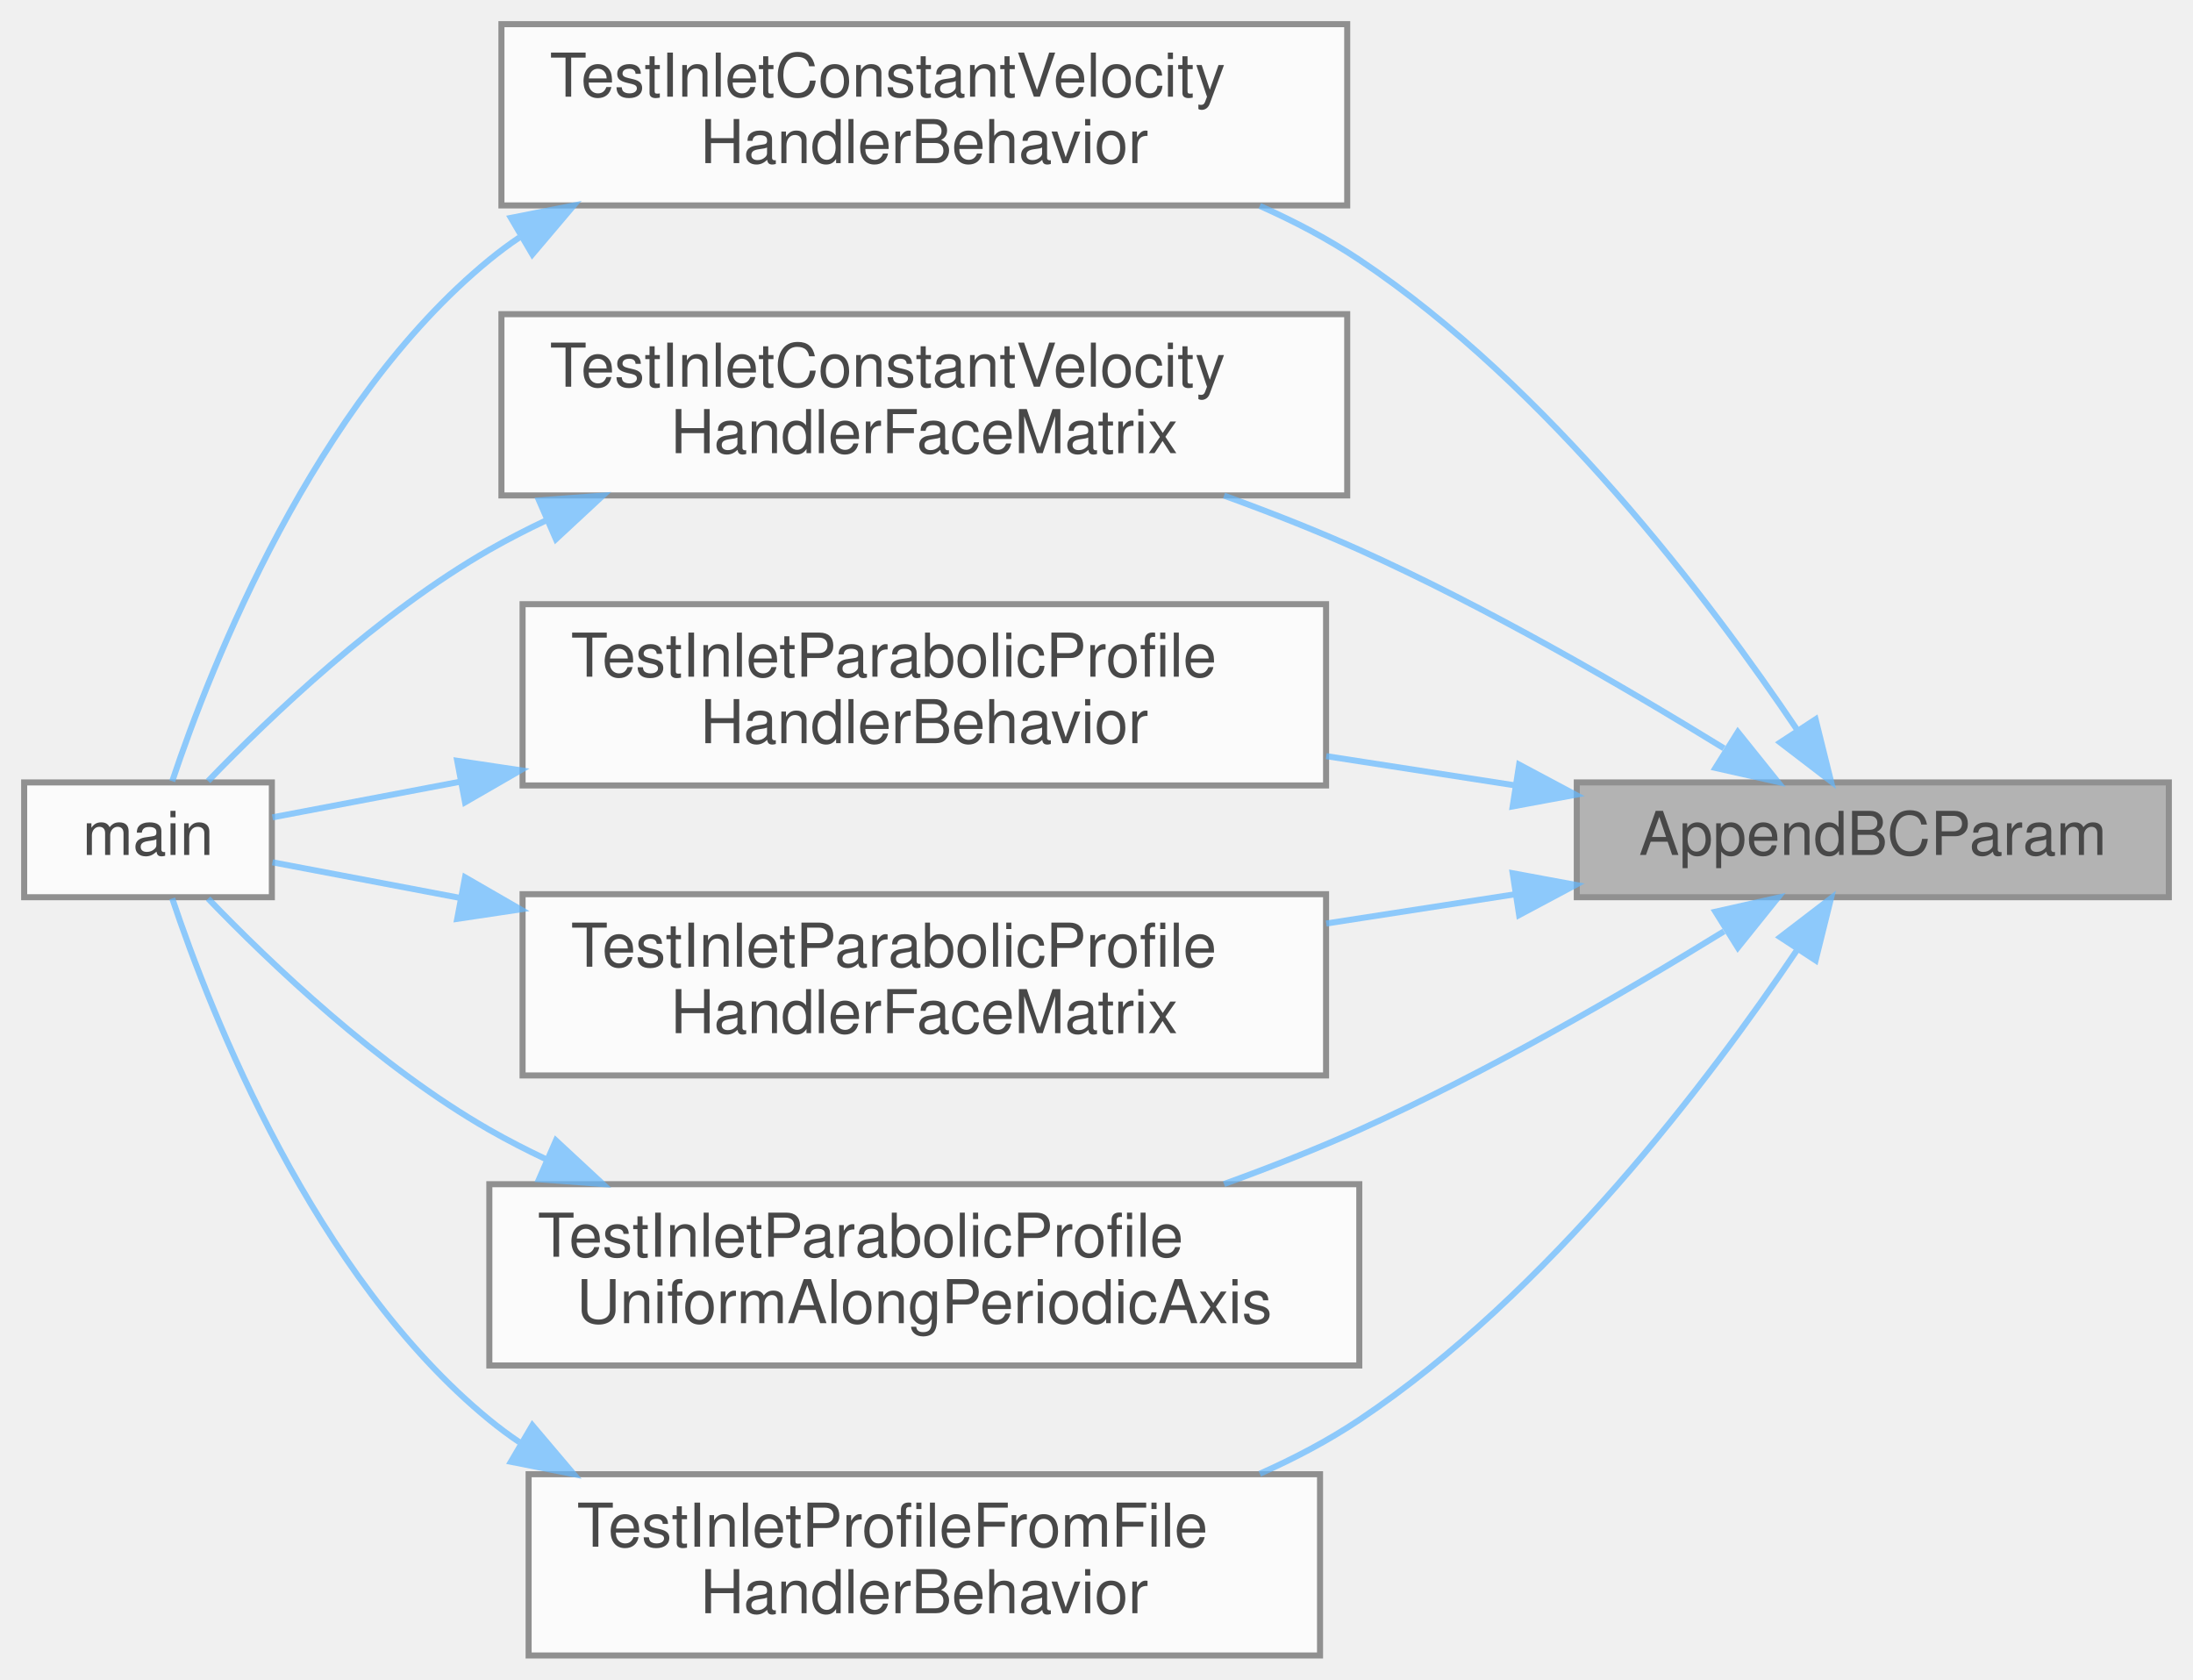
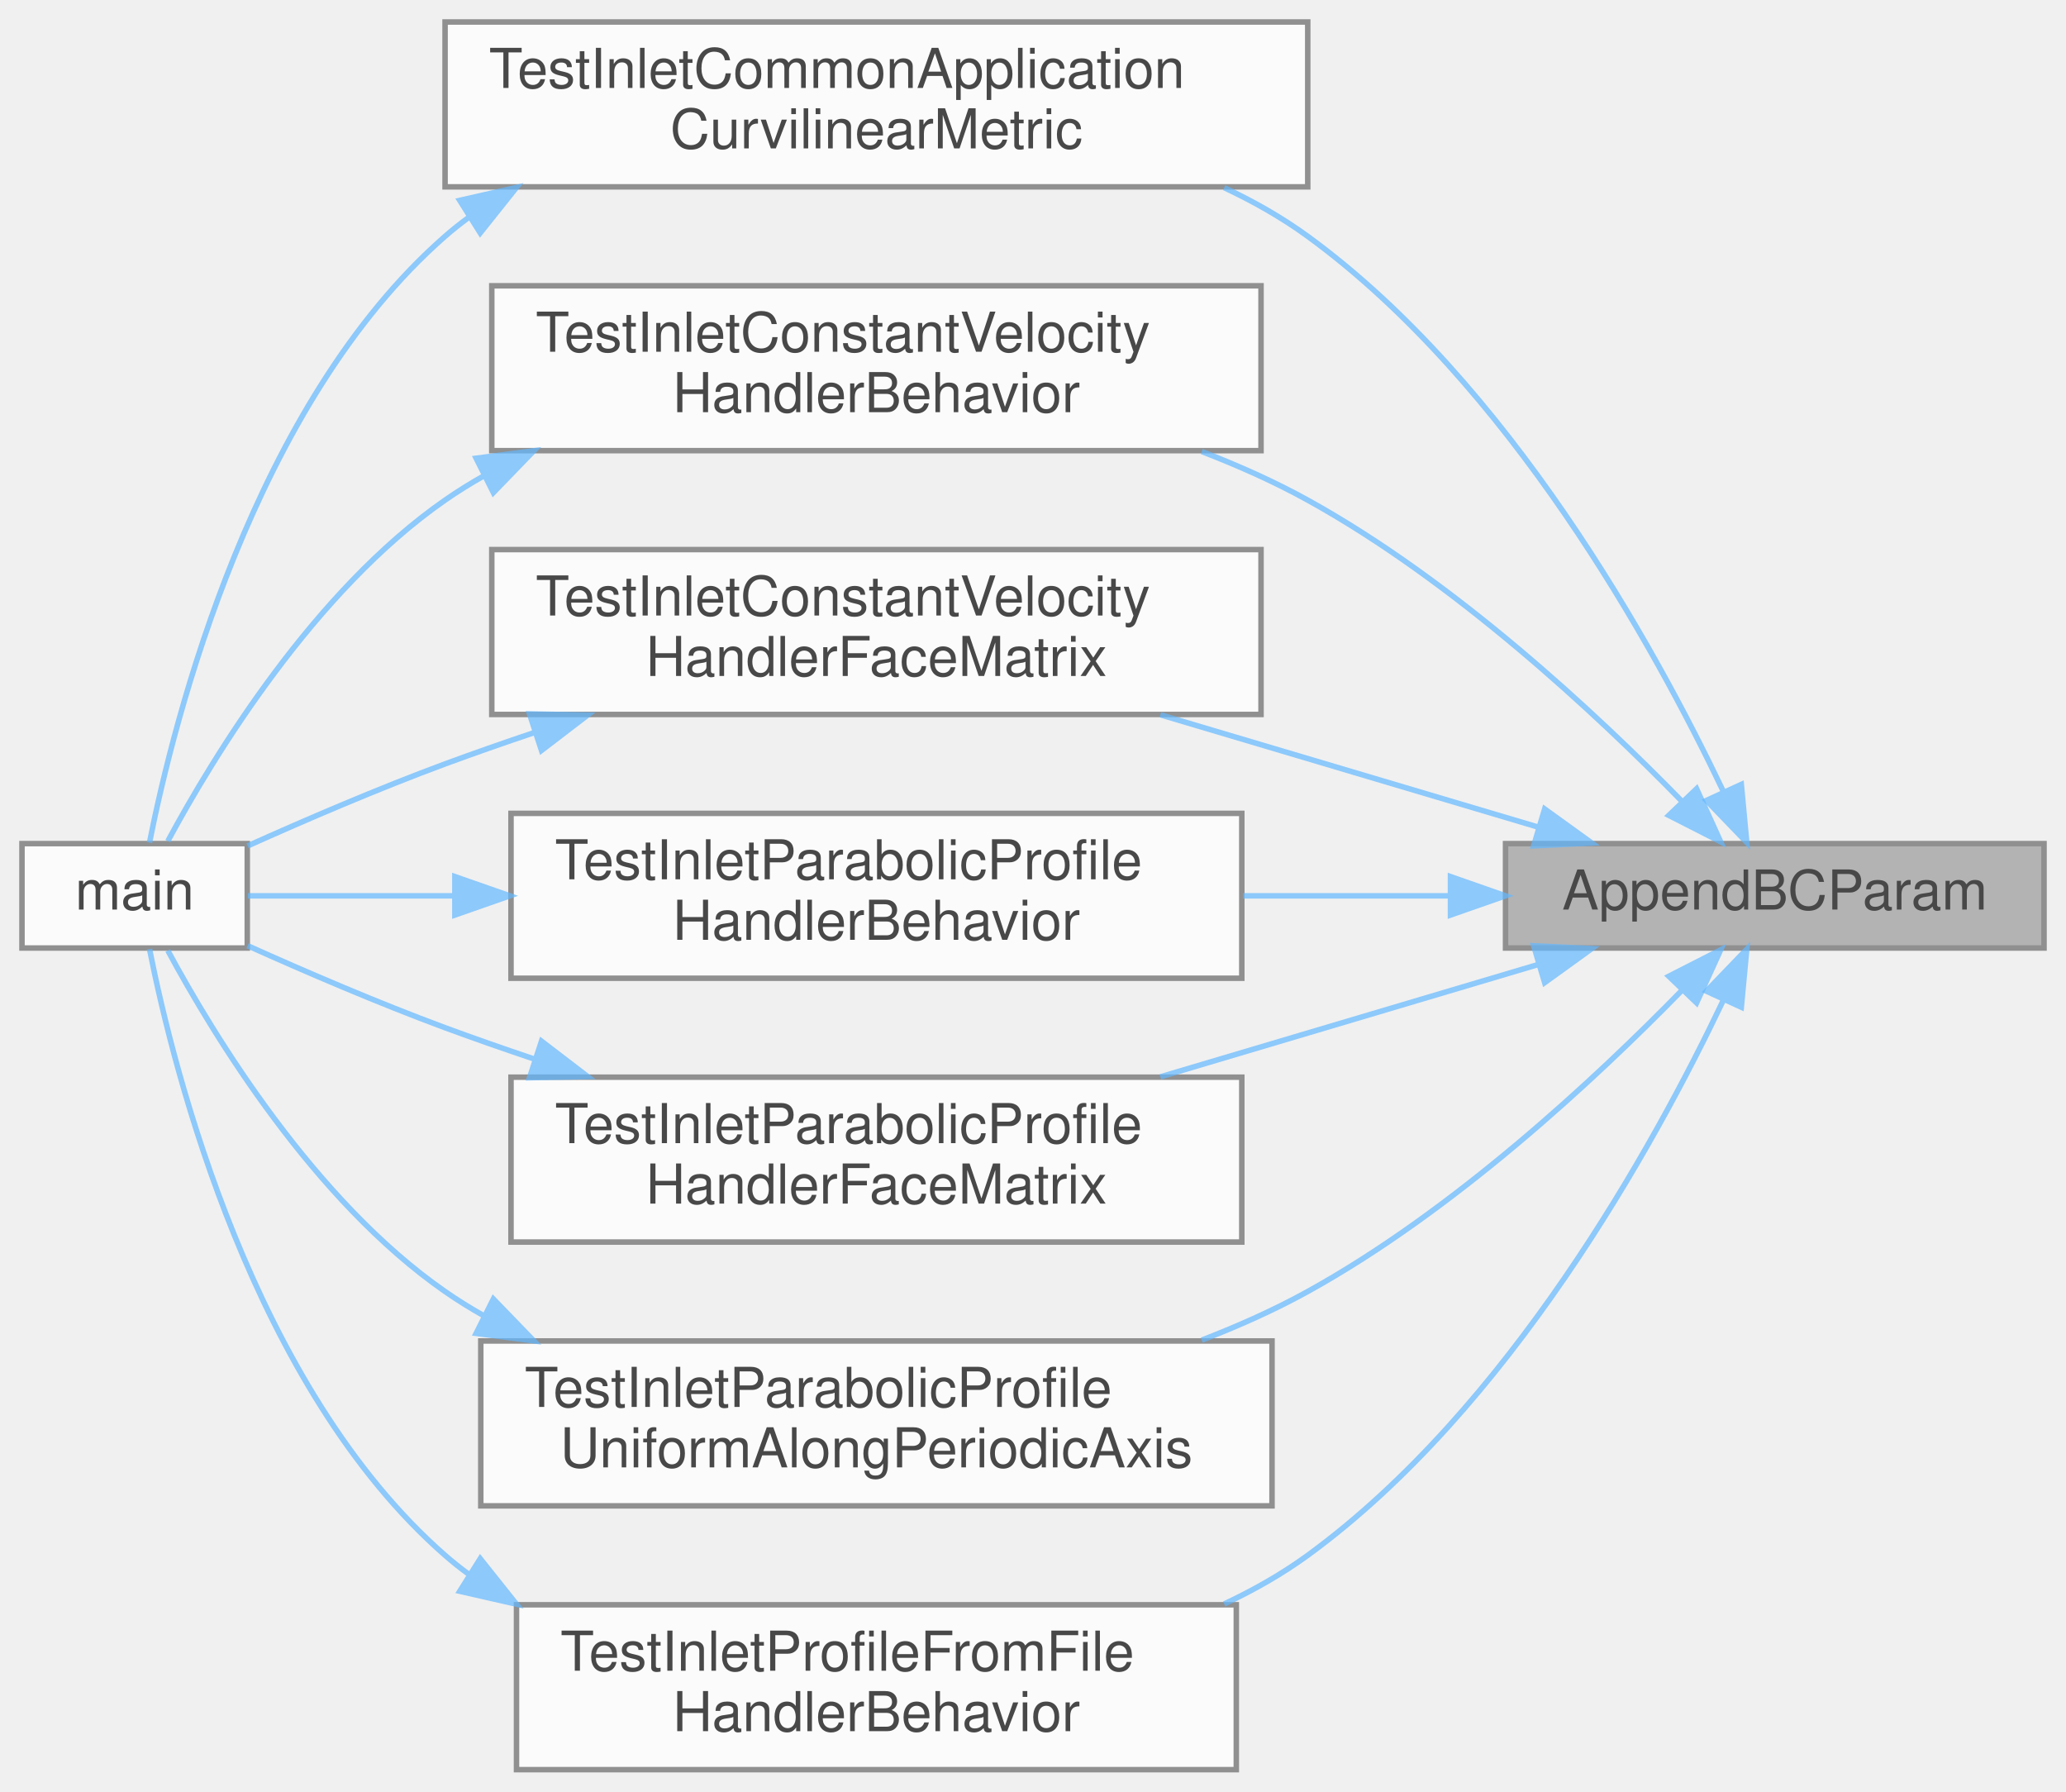
- <svg xmlns="http://www.w3.org/2000/svg" xmlns:xlink="http://www.w3.org/1999/xlink" width="363pt" height="278pt" viewBox="0.00 0.00 363.00 278.00">
+ <svg xmlns="http://www.w3.org/2000/svg" xmlns:xlink="http://www.w3.org/1999/xlink" width="376pt" height="326pt" viewBox="0.00 0.00 376.00 326.00">
  <svg id="main" version="1.1" xml:space="preserve">
    <style type="text/css">
.node, .edge {opacity: 0.7;}
.node.selected, .edge.selected {opacity: 1;}
.edge:hover path { stroke: red; }
.edge:hover polygon { stroke: red; fill: red; }
</style>
    <svg id="graph" class="graph">
-       <g id="graph0" class="graph" transform="scale(1 1) rotate(0) translate(4 274)">
+       <g id="graph0" class="graph" transform="scale(1 1) rotate(0) translate(4 322)">
        <g id="Node000001" class="node">
          <g id="a_Node000001">
            <a xlink:title="Appends one key/value pair to a linked list of boundary-condition parameters.">
-               <polygon fill="#999999" stroke="#666666" points="355,-144.5 257,-144.5 257,-125.5 355,-125.5 355,-144.5" />
-               <text text-anchor="middle" x="306" y="-132.5" font-family="Helvetica,sans-Serif" font-size="10.00">AppendBCParam</text>
+               <polygon fill="#999999" stroke="#666666" points="368,-168.5 270,-168.5 270,-149.5 368,-149.5 368,-168.5" />
+               <text text-anchor="middle" x="319" y="-156.5" font-family="Helvetica,sans-Serif" font-size="10.00">AppendBCParam</text>
            </a>
          </g>
        </g>
        <g id="Node000002" class="node">
          <g id="a_Node000002">
-             <a xlink:href="test__boundaries_8c.html#a5a4bb0634cb8db554bec7a32b857ac6a" target="_top" xlink:title="Tests constant inlet handler initialization and face writes on a Z inlet.">
-               <polygon fill="white" stroke="#666666" points="219,-270 79,-270 79,-240 219,-240 219,-270" />
-               <text text-anchor="start" x="87" y="-258" font-family="Helvetica,sans-Serif" font-size="10.00">TestInletConstantVelocity</text>
-               <text text-anchor="middle" x="149" y="-247" font-family="Helvetica,sans-Serif" font-size="10.00">HandlerBehavior</text>
+             <a xlink:href="test__boundaries_8c.html#a07f8719193cc191bb3279c1071bf282f" target="_top" xlink:title="Verifies curvilinear projection and Cartesian dummy reflection for the shared inlet path.">
+               <polygon fill="white" stroke="#666666" points="234,-318 77,-318 77,-288 234,-288 234,-318" />
+               <text text-anchor="start" x="85" y="-306" font-family="Helvetica,sans-Serif" font-size="10.00">TestInletCommonApplication</text>
+               <text text-anchor="middle" x="155.5" y="-295" font-family="Helvetica,sans-Serif" font-size="10.00">CurvilinearMetric</text>
            </a>
          </g>
        </g>
        <g id="edge1_Node000001_Node000002" class="edge">
          <g id="a_edge1_Node000001_Node000002">
            <a xlink:title=" ">
-               <path fill="none" stroke="#63b8ff" d="M293.49,-153.19C279.03,-174.67 252.28,-210.1 221,-231 215.91,-234.4 210.3,-237.36 204.53,-239.92" />
-               <polygon fill="#63b8ff" stroke="#63b8ff" points="296.53,-154.95 299.08,-144.67 290.67,-151.11 296.53,-154.95" />
+               <path fill="none" stroke="#63b8ff" d="M309.61,-178.06C296.99,-204.55 270.64,-252.28 234,-279 229.33,-282.4 224.18,-285.33 218.8,-287.85" />
+               <polygon fill="#63b8ff" stroke="#63b8ff" points="312.91,-179.27 313.9,-168.72 306.55,-176.35 312.91,-179.27" />
            </a>
          </g>
        </g>
        <g id="Node000004" class="node">
          <g id="a_Node000004">
-             <a xlink:href="test__boundaries_8c.html#a854b09aa32a6416b423752ce08c6aed9" target="_top" xlink:title="Tests constant-inlet initialization, flux accounting, and face writes across all faces.">
-               <polygon fill="white" stroke="#666666" points="219,-222 79,-222 79,-192 219,-192 219,-222" />
-               <text text-anchor="start" x="87" y="-210" font-family="Helvetica,sans-Serif" font-size="10.00">TestInletConstantVelocity</text>
-               <text text-anchor="middle" x="149" y="-199" font-family="Helvetica,sans-Serif" font-size="10.00">HandlerFaceMatrix</text>
+             <a xlink:href="test__boundaries_8c.html#a5a4bb0634cb8db554bec7a32b857ac6a" target="_top" xlink:title="Tests constant inlet handler initialization and face writes on a Z inlet.">
+               <polygon fill="white" stroke="#666666" points="225.5,-270 85.5,-270 85.5,-240 225.5,-240 225.5,-270" />
+               <text text-anchor="start" x="93.5" y="-258" font-family="Helvetica,sans-Serif" font-size="10.00">TestInletConstantVelocity</text>
+               <text text-anchor="middle" x="155.5" y="-247" font-family="Helvetica,sans-Serif" font-size="10.00">HandlerBehavior</text>
            </a>
          </g>
        </g>
        <g id="edge3_Node000001_Node000004" class="edge">
          <g id="a_edge3_Node000001_Node000004">
            <a xlink:title=" ">
-               <path fill="none" stroke="#63b8ff" d="M281.36,-150.15C264.87,-160.3 242.13,-173.5 221,-183 213.88,-186.2 206.2,-189.22 198.61,-191.97" />
-               <polygon fill="#63b8ff" stroke="#63b8ff" points="283.66,-152.84 290.29,-144.58 279.95,-146.9 283.66,-152.84" />
+               <path fill="none" stroke="#63b8ff" d="M302.21,-176.09C286.38,-192.31 260.59,-216.32 234,-231 227.96,-234.34 221.39,-237.27 214.72,-239.84" />
+               <polygon fill="#63b8ff" stroke="#63b8ff" points="304.77,-178.48 309.15,-168.83 299.71,-173.64 304.77,-178.48" />
            </a>
          </g>
        </g>
        <g id="Node000005" class="node">
          <g id="a_Node000005">
-             <a xlink:href="test__boundaries_8c.html#a3e0a8ddd279c31d6b15b19f79946f128" target="_top" xlink:title="Tests parabolic inlet handler shape on a tiny Z-face.">
-               <polygon fill="white" stroke="#666666" points="215.5,-174 82.5,-174 82.5,-144 215.5,-144 215.5,-174" />
-               <text text-anchor="start" x="90.5" y="-162" font-family="Helvetica,sans-Serif" font-size="10.00">TestInletParabolicProfile</text>
-               <text text-anchor="middle" x="149" y="-151" font-family="Helvetica,sans-Serif" font-size="10.00">HandlerBehavior</text>
+             <a xlink:href="test__boundaries_8c.html#a854b09aa32a6416b423752ce08c6aed9" target="_top" xlink:title="Tests constant-inlet initialization, flux accounting, and face writes across all faces.">
+               <polygon fill="white" stroke="#666666" points="225.5,-222 85.5,-222 85.5,-192 225.5,-192 225.5,-222" />
+               <text text-anchor="start" x="93.5" y="-210" font-family="Helvetica,sans-Serif" font-size="10.00">TestInletConstantVelocity</text>
+               <text text-anchor="middle" x="155.5" y="-199" font-family="Helvetica,sans-Serif" font-size="10.00">HandlerFaceMatrix</text>
            </a>
          </g>
        </g>
        <g id="edge5_Node000001_Node000005" class="edge">
          <g id="a_edge5_Node000001_Node000005">
            <a xlink:title=" ">
-               <path fill="none" stroke="#63b8ff" d="M246.79,-144.01C236.59,-145.59 225.92,-147.25 215.53,-148.85" />
-               <polygon fill="#63b8ff" stroke="#63b8ff" points="247.46,-147.45 256.81,-142.46 246.39,-140.53 247.46,-147.45" />
+               <path fill="none" stroke="#63b8ff" d="M276.08,-171.46C255.02,-177.72 229.34,-185.35 207.18,-191.94" />
+               <polygon fill="#63b8ff" stroke="#63b8ff" points="277.12,-174.8 285.71,-168.6 275.12,-168.09 277.12,-174.8" />
            </a>
          </g>
        </g>
        <g id="Node000006" class="node">
          <g id="a_Node000006">
-             <a xlink:href="test__boundaries_8c.html#a7cb2a045ed32fdb52a0fdcac284f5b29" target="_top" xlink:title="Tests parabolic-inlet centerline, wall, and flux behavior across all faces.">
-               <polygon fill="white" stroke="#666666" points="215.5,-126 82.5,-126 82.5,-96 215.5,-96 215.5,-126" />
-               <text text-anchor="start" x="90.5" y="-114" font-family="Helvetica,sans-Serif" font-size="10.00">TestInletParabolicProfile</text>
-               <text text-anchor="middle" x="149" y="-103" font-family="Helvetica,sans-Serif" font-size="10.00">HandlerFaceMatrix</text>
+             <a xlink:href="test__boundaries_8c.html#a3e0a8ddd279c31d6b15b19f79946f128" target="_top" xlink:title="Tests parabolic inlet handler shape on a tiny Z-face.">
+               <polygon fill="white" stroke="#666666" points="222,-174 89,-174 89,-144 222,-144 222,-174" />
+               <text text-anchor="start" x="97" y="-162" font-family="Helvetica,sans-Serif" font-size="10.00">TestInletParabolicProfile</text>
+               <text text-anchor="middle" x="155.5" y="-151" font-family="Helvetica,sans-Serif" font-size="10.00">HandlerBehavior</text>
            </a>
          </g>
        </g>
        <g id="edge7_Node000001_Node000006" class="edge">
          <g id="a_edge7_Node000001_Node000006">
            <a xlink:title=" ">
-               <path fill="none" stroke="#63b8ff" d="M246.79,-125.99C236.59,-124.41 225.92,-122.75 215.53,-121.15" />
-               <polygon fill="#63b8ff" stroke="#63b8ff" points="246.39,-129.47 256.81,-127.54 247.46,-122.55 246.39,-129.47" />
+               <path fill="none" stroke="#63b8ff" d="M259.93,-159C247.71,-159 234.74,-159 222.27,-159" />
+               <polygon fill="#63b8ff" stroke="#63b8ff" points="259.98,-162.5 269.98,-159 259.98,-155.5 259.98,-162.5" />
            </a>
          </g>
        </g>
        <g id="Node000007" class="node">
          <g id="a_Node000007">
-             <a xlink:href="test__boundaries_8c.html#a1ddee38873965144adcbbfac194c40b8" target="_top" xlink:title="Tests that the parabolic inlet is uniform along a periodic cross-stream axis.">
-               <polygon fill="white" stroke="#666666" points="221,-78 77,-78 77,-48 221,-48 221,-78" />
-               <text text-anchor="start" x="85" y="-66" font-family="Helvetica,sans-Serif" font-size="10.00">TestInletParabolicProfile</text>
-               <text text-anchor="middle" x="149" y="-55" font-family="Helvetica,sans-Serif" font-size="10.00">UniformAlongPeriodicAxis</text>
+             <a xlink:href="test__boundaries_8c.html#a7cb2a045ed32fdb52a0fdcac284f5b29" target="_top" xlink:title="Tests parabolic-inlet centerline, wall, and flux behavior across all faces.">
+               <polygon fill="white" stroke="#666666" points="222,-126 89,-126 89,-96 222,-96 222,-126" />
+               <text text-anchor="start" x="97" y="-114" font-family="Helvetica,sans-Serif" font-size="10.00">TestInletParabolicProfile</text>
+               <text text-anchor="middle" x="155.5" y="-103" font-family="Helvetica,sans-Serif" font-size="10.00">HandlerFaceMatrix</text>
            </a>
          </g>
        </g>
        <g id="edge9_Node000001_Node000007" class="edge">
          <g id="a_edge9_Node000001_Node000007">
            <a xlink:title=" ">
-               <path fill="none" stroke="#63b8ff" d="M281.36,-119.85C264.87,-109.7 242.13,-96.5 221,-87 213.88,-83.8 206.2,-80.78 198.61,-78.03" />
-               <polygon fill="#63b8ff" stroke="#63b8ff" points="279.95,-123.1 290.29,-125.42 283.66,-117.16 279.95,-123.1" />
+               <path fill="none" stroke="#63b8ff" d="M276.08,-146.54C255.02,-140.28 229.34,-132.65 207.18,-126.06" />
+               <polygon fill="#63b8ff" stroke="#63b8ff" points="275.12,-149.91 285.71,-149.4 277.12,-143.2 275.12,-149.91" />
            </a>
          </g>
        </g>
        <g id="Node000008" class="node">
          <g id="a_Node000008">
-             <a xlink:href="test__boundaries_8c.html#a357ddda334d9d04401d4ebf4e3e8c52f" target="_top" xlink:title="Tests prescribed-flow inlet handler loading and applying one Z-face profile.">
-               <polygon fill="white" stroke="#666666" points="214.5,-30 83.5,-30 83.5,0 214.5,0 214.5,-30" />
-               <text text-anchor="start" x="91.5" y="-18" font-family="Helvetica,sans-Serif" font-size="10.00">TestInletProfileFromFile</text>
-               <text text-anchor="middle" x="149" y="-7" font-family="Helvetica,sans-Serif" font-size="10.00">HandlerBehavior</text>
+             <a xlink:href="test__boundaries_8c.html#a1ddee38873965144adcbbfac194c40b8" target="_top" xlink:title="Tests that the parabolic inlet is uniform along a periodic cross-stream axis.">
+               <polygon fill="white" stroke="#666666" points="227.5,-78 83.5,-78 83.5,-48 227.5,-48 227.5,-78" />
+               <text text-anchor="start" x="91.5" y="-66" font-family="Helvetica,sans-Serif" font-size="10.00">TestInletParabolicProfile</text>
+               <text text-anchor="middle" x="155.5" y="-55" font-family="Helvetica,sans-Serif" font-size="10.00">UniformAlongPeriodicAxis</text>
            </a>
          </g>
        </g>
        <g id="edge11_Node000001_Node000008" class="edge">
          <g id="a_edge11_Node000001_Node000008">
            <a xlink:title=" ">
-               <path fill="none" stroke="#63b8ff" d="M293.49,-116.81C279.03,-95.33 252.28,-59.9 221,-39 215.91,-35.6 210.3,-32.64 204.53,-30.08" />
-               <polygon fill="#63b8ff" stroke="#63b8ff" points="290.67,-118.89 299.08,-125.33 296.53,-115.05 290.67,-118.89" />
+               <path fill="none" stroke="#63b8ff" d="M302.21,-141.91C286.38,-125.69 260.59,-101.68 234,-87 227.96,-83.66 221.39,-80.73 214.72,-78.16" />
+               <polygon fill="#63b8ff" stroke="#63b8ff" points="299.71,-144.36 309.15,-149.17 304.77,-139.52 299.71,-144.36" />
+             </a>
+           </g>
+         </g>
+         <g id="Node000009" class="node">
+           <g id="a_Node000009">
+             <a xlink:href="test__boundaries_8c.html#a357ddda334d9d04401d4ebf4e3e8c52f" target="_top" xlink:title="Tests prescribed-flow inlet handler loading and applying one Z-face profile.">
+               <polygon fill="white" stroke="#666666" points="221,-30 90,-30 90,0 221,0 221,-30" />
+               <text text-anchor="start" x="98" y="-18" font-family="Helvetica,sans-Serif" font-size="10.00">TestInletProfileFromFile</text>
+               <text text-anchor="middle" x="155.5" y="-7" font-family="Helvetica,sans-Serif" font-size="10.00">HandlerBehavior</text>
+             </a>
+           </g>
+         </g>
+         <g id="edge13_Node000001_Node000009" class="edge">
+           <g id="a_edge13_Node000001_Node000009">
+             <a xlink:title=" ">
+               <path fill="none" stroke="#63b8ff" d="M309.61,-139.94C296.99,-113.45 270.64,-65.72 234,-39 229.33,-35.6 224.18,-32.67 218.8,-30.15" />
+               <polygon fill="#63b8ff" stroke="#63b8ff" points="306.55,-141.65 313.9,-149.28 312.91,-138.73 306.55,-141.65" />
            </a>
          </g>
        </g>
        <g id="Node000003" class="node">
          <g id="a_Node000003">
            <a xlink:href="test__boundaries_8c.html#a3c04138a5bfe5d72780bb7e82a18e627" target="_top" xlink:title="Runs the unit-boundaries PETSc test binary.">
-               <polygon fill="white" stroke="#666666" points="41,-144.5 0,-144.5 0,-125.5 41,-125.5 41,-144.5" />
-               <text text-anchor="middle" x="20.5" y="-132.5" font-family="Helvetica,sans-Serif" font-size="10.00">main</text>
+               <polygon fill="white" stroke="#666666" points="41,-168.5 0,-168.5 0,-149.5 41,-149.5 41,-168.5" />
+               <text text-anchor="middle" x="20.5" y="-156.5" font-family="Helvetica,sans-Serif" font-size="10.00">main</text>
            </a>
          </g>
        </g>
        <g id="edge2_Node000002_Node000003" class="edge">
          <g id="a_edge2_Node000002_Node000003">
            <a xlink:title=" ">
-               <path fill="none" stroke="#63b8ff" d="M81.96,-234.69C80.24,-233.53 78.59,-232.3 77,-231 47.96,-207.21 30.96,-163.96 24.51,-144.7" />
-               <polygon fill="#63b8ff" stroke="#63b8ff" points="80.57,-237.94 90.97,-239.99 84.12,-231.9 80.57,-237.94" />
+               <path fill="none" stroke="#63b8ff" d="M81.21,-282.37C79.75,-281.3 78.35,-280.18 77,-279 42.11,-248.46 27.73,-191.4 23.21,-168.69" />
+               <polygon fill="#63b8ff" stroke="#63b8ff" points="79.67,-285.54 90,-287.89 83.4,-279.61 79.67,-285.54" />
            </a>
          </g>
        </g>
        <g id="edge4_Node000004_Node000003" class="edge">
          <g id="a_edge4_Node000004_Node000003">
            <a xlink:title=" ">
-               <path fill="none" stroke="#63b8ff" d="M86.46,-187.9C83.2,-186.36 80.03,-184.73 77,-183 58.64,-172.5 40.76,-155.44 30.45,-144.73" />
-               <polygon fill="#63b8ff" stroke="#63b8ff" points="85.22,-191.18 95.79,-191.97 88.02,-184.76 85.22,-191.18" />
+               <path fill="none" stroke="#63b8ff" d="M84.05,-235.41C81.61,-234.03 79.25,-232.57 77,-231 53.15,-214.43 34.91,-184.48 26.54,-168.95" />
+               <polygon fill="#63b8ff" stroke="#63b8ff" points="82.65,-238.62 93.16,-239.98 85.79,-232.36 82.65,-238.62" />
            </a>
          </g>
        </g>
        <g id="edge6_Node000005_Node000003" class="edge">
          <g id="a_edge6_Node000005_Node000003">
            <a xlink:title=" ">
-               <path fill="none" stroke="#63b8ff" d="M72.02,-144.59C60.62,-142.42 49.79,-140.37 41.1,-138.72" />
-               <polygon fill="#63b8ff" stroke="#63b8ff" points="71.68,-148.08 82.16,-146.51 72.98,-141.21 71.68,-148.08" />
+               <path fill="none" stroke="#63b8ff" d="M93.11,-188.66C87.64,-186.82 82.2,-184.92 77,-183 64.89,-178.52 51.6,-172.81 41.07,-168.08" />
+               <polygon fill="#63b8ff" stroke="#63b8ff" points="92.37,-192.1 102.96,-191.89 94.55,-185.45 92.37,-192.1" />
            </a>
          </g>
        </g>
        <g id="edge8_Node000006_Node000003" class="edge">
          <g id="a_edge8_Node000006_Node000003">
            <a xlink:title=" ">
-               <path fill="none" stroke="#63b8ff" d="M72.02,-125.41C60.62,-127.58 49.79,-129.63 41.1,-131.28" />
-               <polygon fill="#63b8ff" stroke="#63b8ff" points="72.98,-128.79 82.16,-123.49 71.68,-121.92 72.98,-128.79" />
+               <path fill="none" stroke="#63b8ff" d="M78.61,-159C64.72,-159 51.4,-159 41.11,-159" />
+               <polygon fill="#63b8ff" stroke="#63b8ff" points="78.78,-162.5 88.78,-159 78.78,-155.5 78.78,-162.5" />
            </a>
          </g>
        </g>
        <g id="edge10_Node000007_Node000003" class="edge">
          <g id="a_edge10_Node000007_Node000003">
            <a xlink:title=" ">
-               <path fill="none" stroke="#63b8ff" d="M86.46,-82.1C83.2,-83.64 80.03,-85.27 77,-87 58.64,-97.5 40.76,-114.56 30.45,-125.27" />
-               <polygon fill="#63b8ff" stroke="#63b8ff" points="88.02,-85.24 95.79,-78.03 85.22,-78.82 88.02,-85.24" />
+               <path fill="none" stroke="#63b8ff" d="M93.11,-129.34C87.64,-131.18 82.2,-133.08 77,-135 64.89,-139.48 51.6,-145.19 41.07,-149.92" />
+               <polygon fill="#63b8ff" stroke="#63b8ff" points="94.55,-132.55 102.96,-126.11 92.37,-125.9 94.55,-132.55" />
            </a>
          </g>
        </g>
        <g id="edge12_Node000008_Node000003" class="edge">
          <g id="a_edge12_Node000008_Node000003">
            <a xlink:title=" ">
-               <path fill="none" stroke="#63b8ff" d="M81.96,-35.31C80.24,-36.47 78.59,-37.7 77,-39 47.96,-62.79 30.96,-106.04 24.51,-125.3" />
-               <polygon fill="#63b8ff" stroke="#63b8ff" points="84.12,-38.1 90.97,-30.01 80.57,-32.06 84.12,-38.1" />
+               <path fill="none" stroke="#63b8ff" d="M84.05,-82.59C81.61,-83.97 79.25,-85.43 77,-87 53.15,-103.57 34.91,-133.52 26.54,-149.05" />
+               <polygon fill="#63b8ff" stroke="#63b8ff" points="85.79,-85.64 93.16,-78.02 82.65,-79.38 85.79,-85.64" />
+             </a>
+           </g>
+         </g>
+         <g id="edge14_Node000009_Node000003" class="edge">
+           <g id="a_edge14_Node000009_Node000003">
+             <a xlink:title=" ">
+               <path fill="none" stroke="#63b8ff" d="M81.21,-35.63C79.75,-36.7 78.35,-37.82 77,-39 42.11,-69.54 27.73,-126.6 23.21,-149.31" />
+               <polygon fill="#63b8ff" stroke="#63b8ff" points="83.4,-38.39 90,-30.11 79.67,-32.46 83.4,-38.39" />
            </a>
          </g>
        </g>
      </g>
    </svg>
  </svg>
  <style type="text/css">

[data-mouse-over-selected='false'] { opacity: 0.7; }
[data-mouse-over-selected='true']  { opacity: 1.0; }

</style>
</svg>
